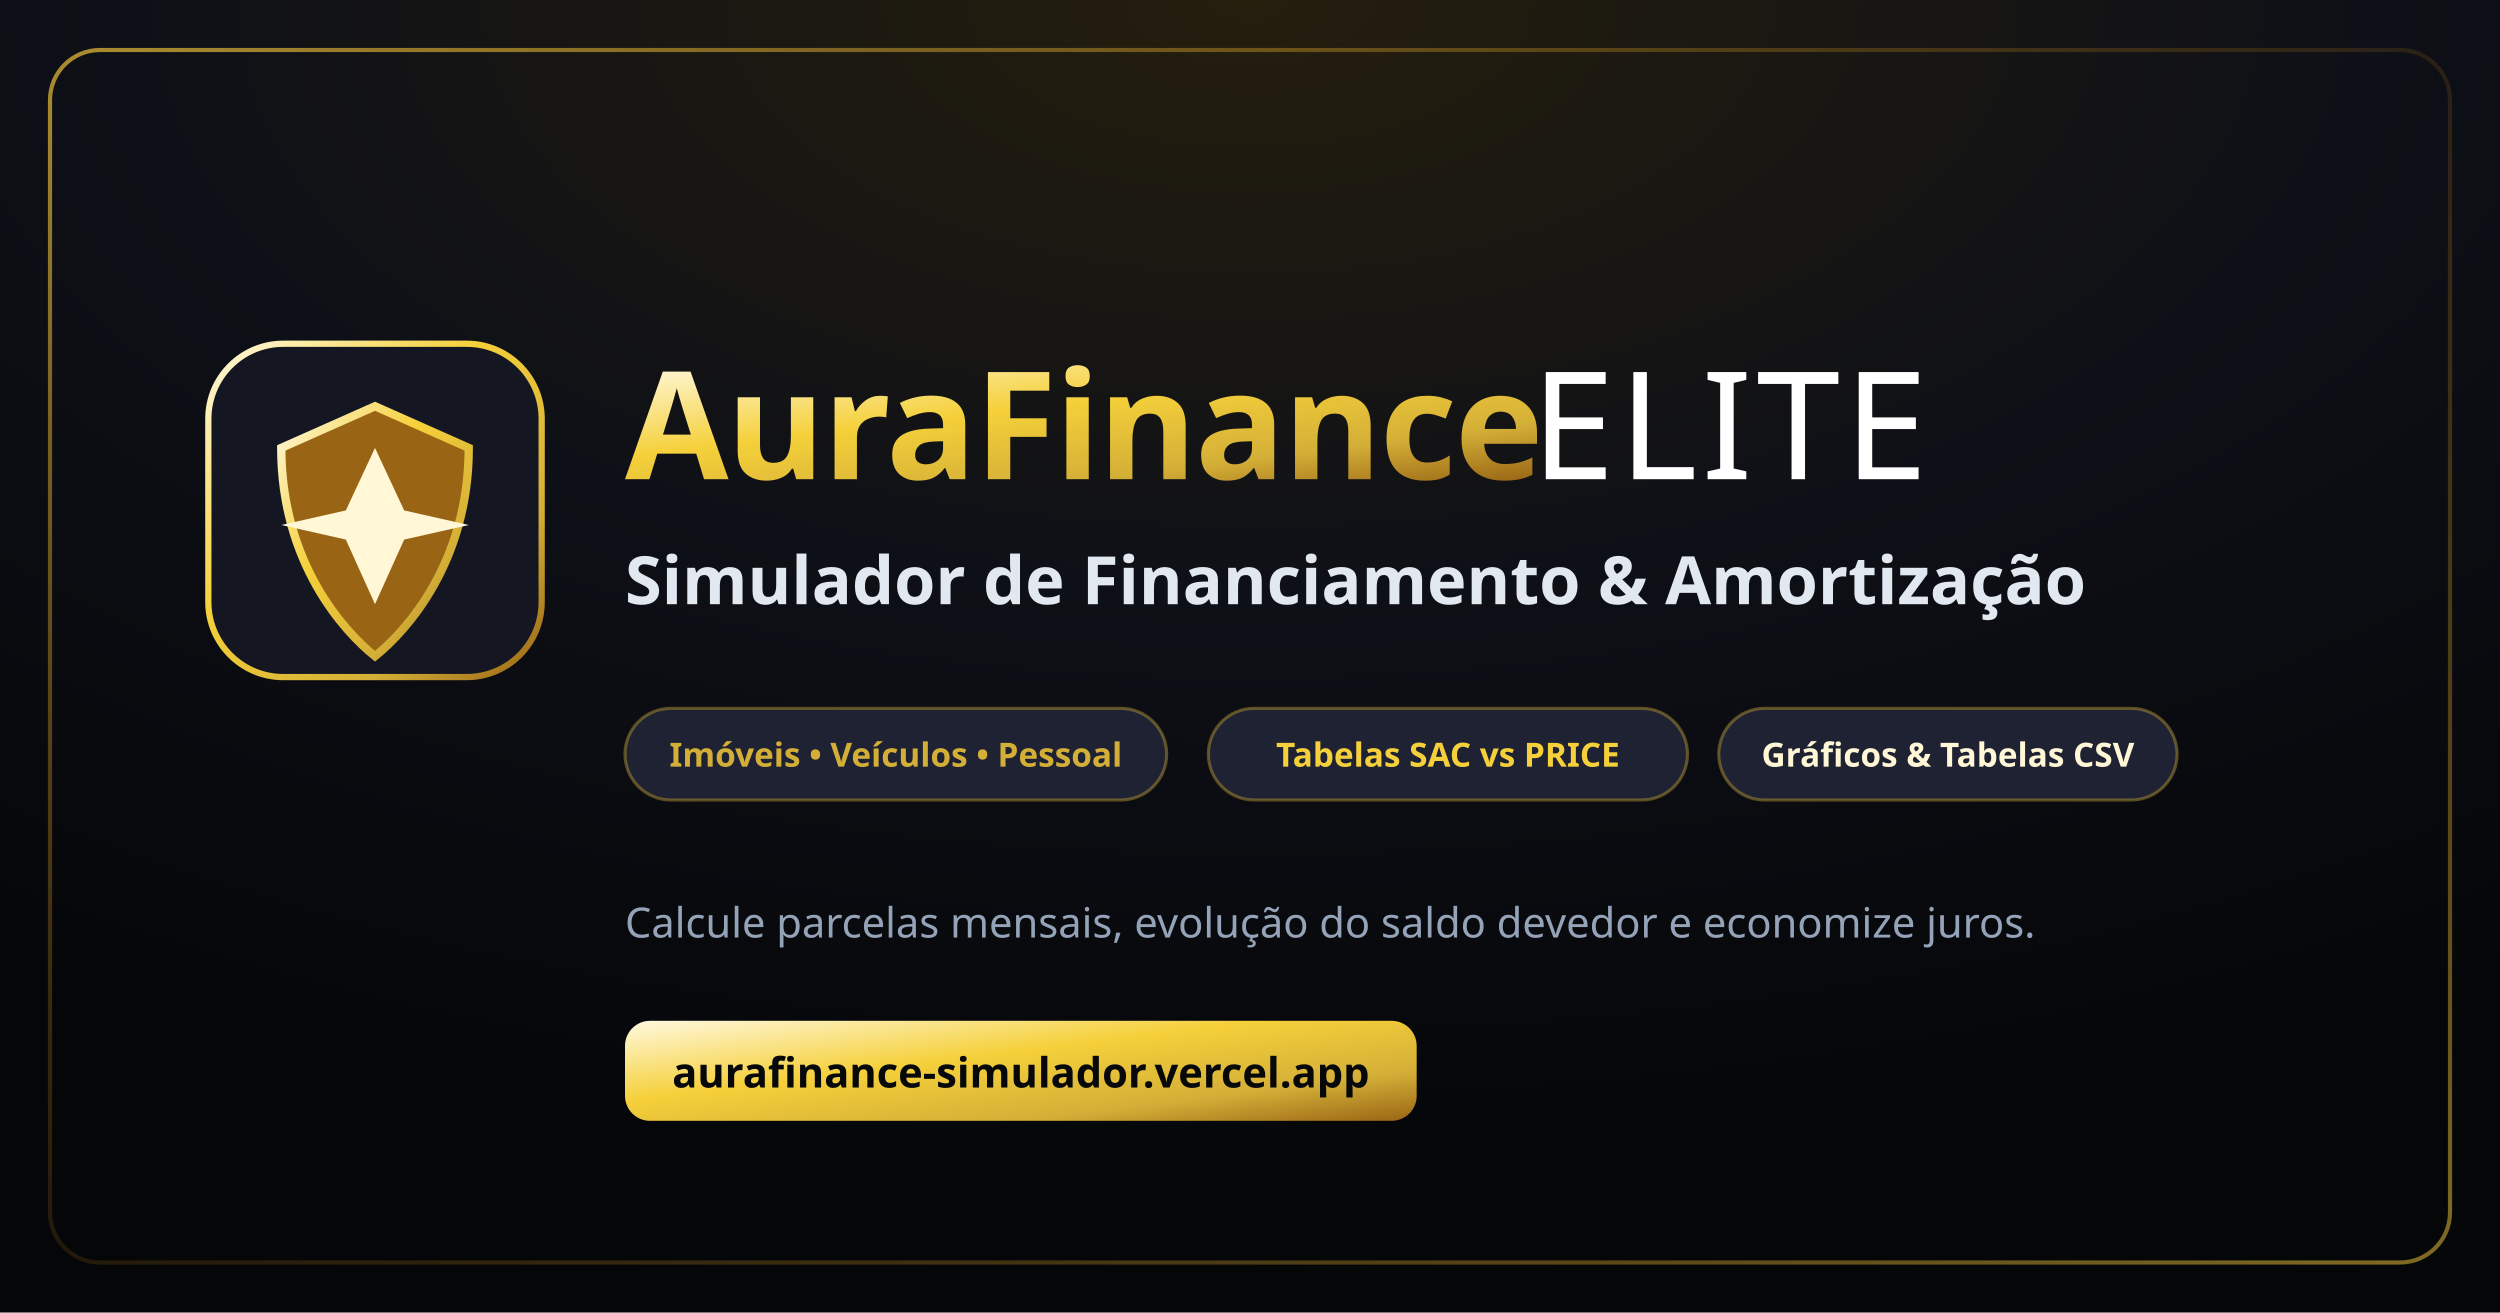
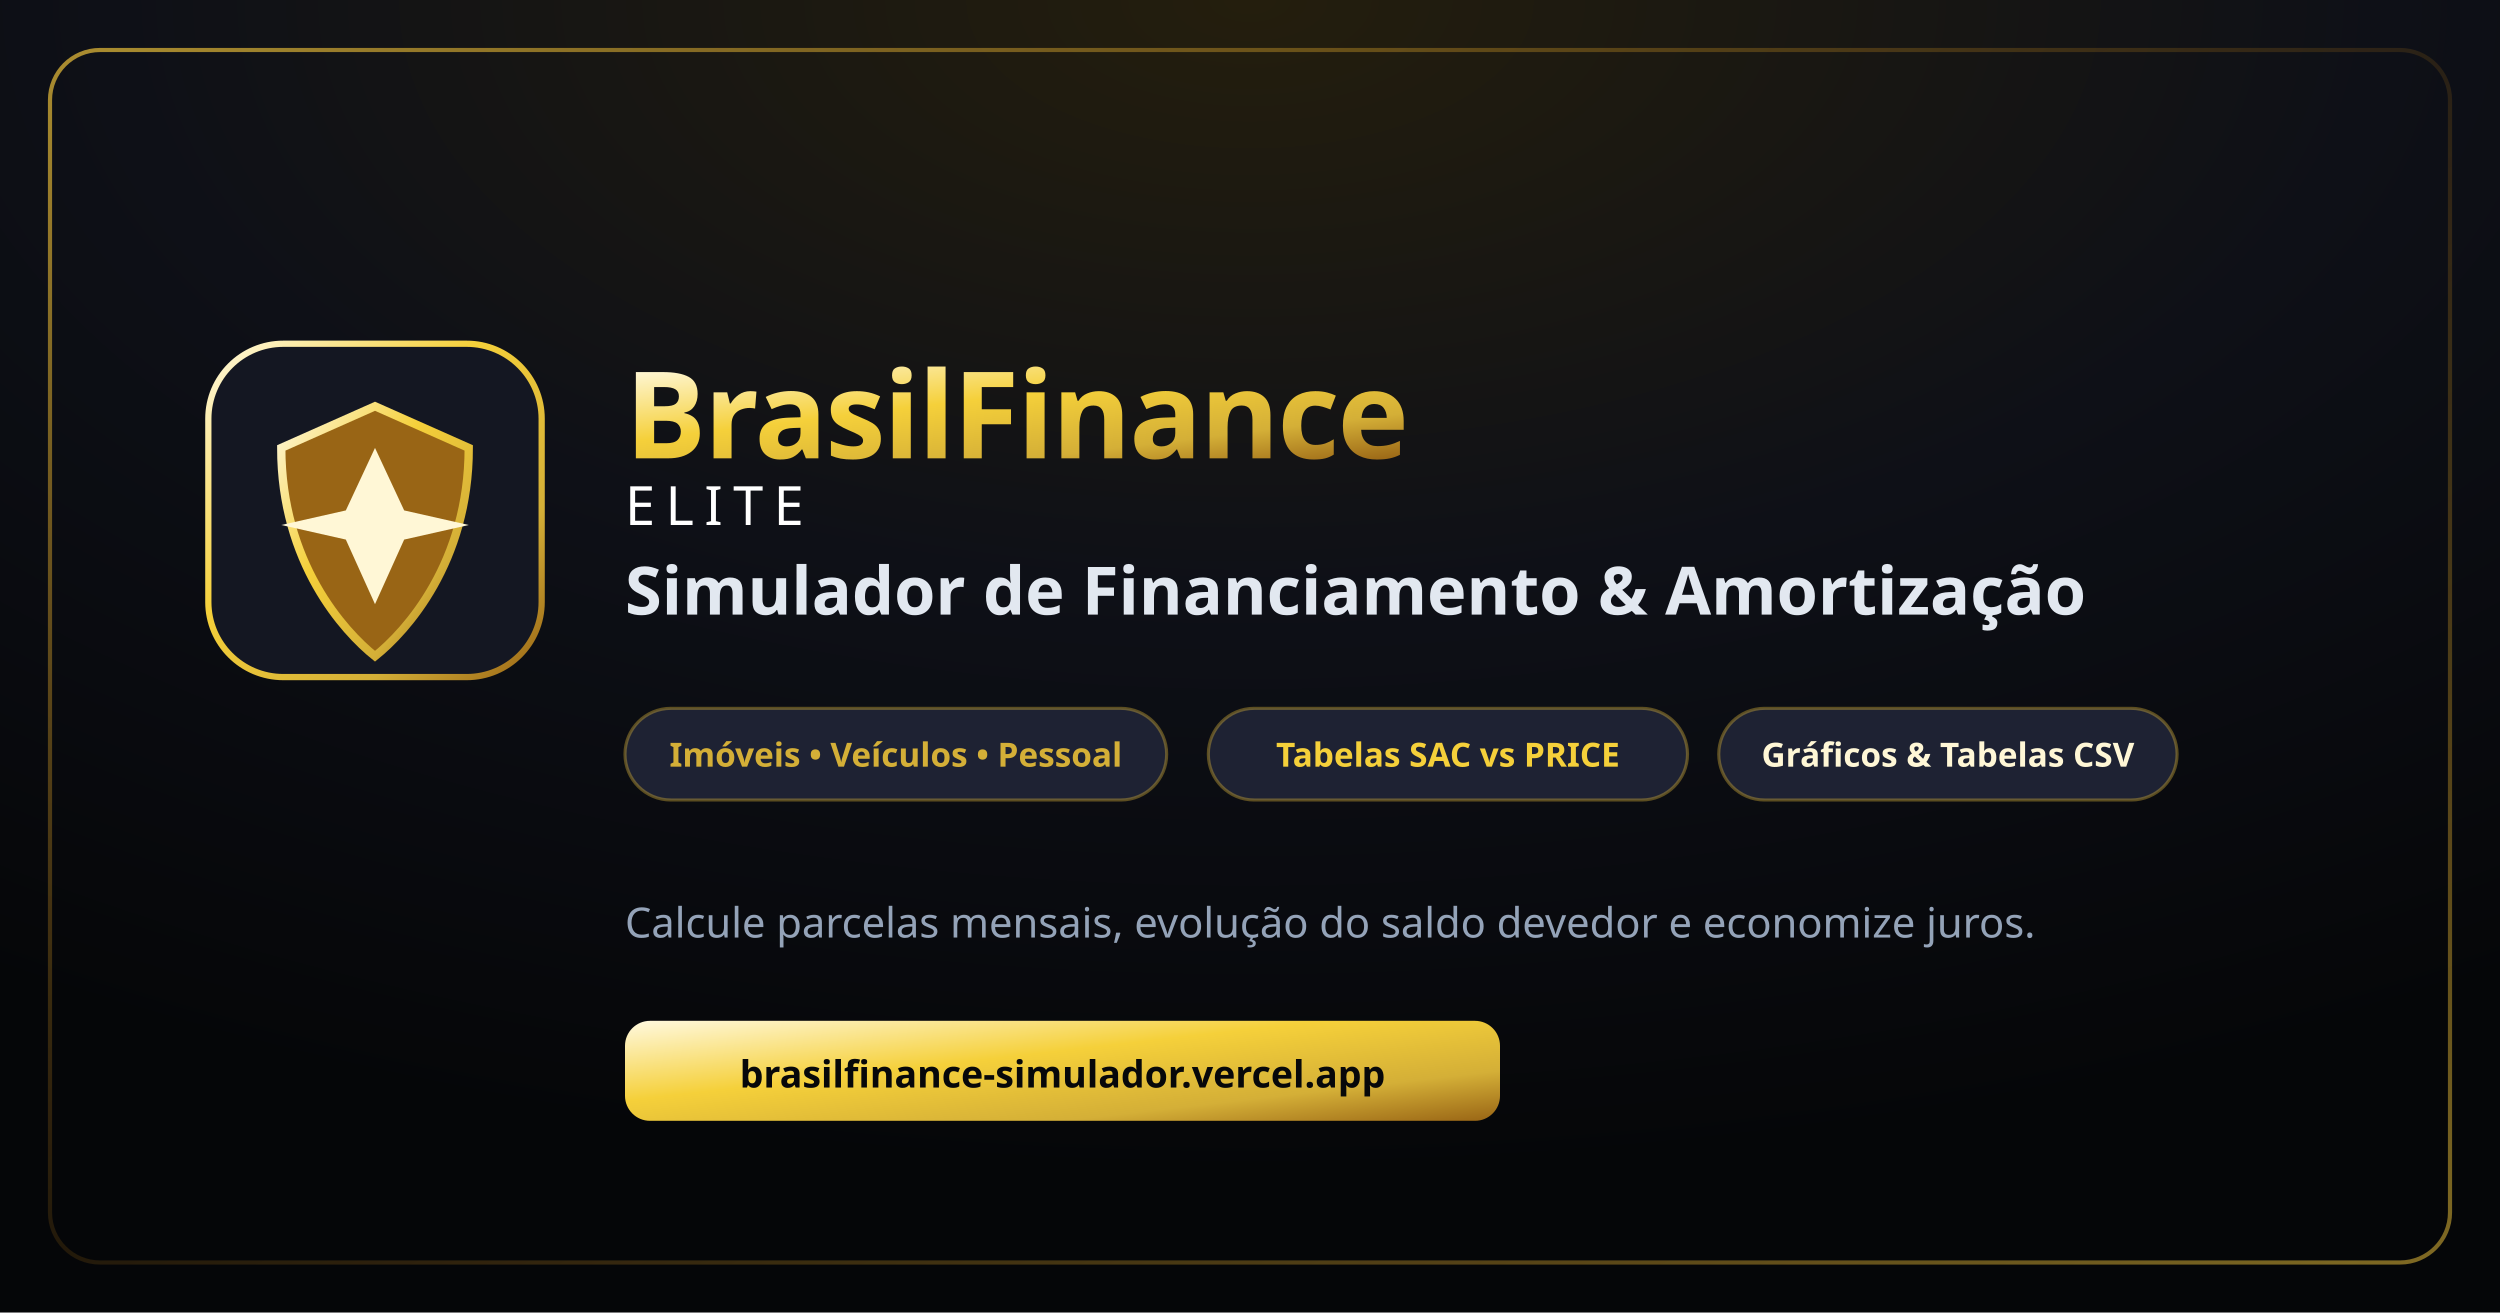
<svg xmlns="http://www.w3.org/2000/svg" viewBox="0 0 1200 630" width="1200" height="630">
  <defs>
    <radialGradient id="ogBg" cx="50%" cy="0%" r="90%">
      <stop offset="0%" stop-color="#241E0D" />
      <stop offset="50%" stop-color="#0E1017" />
      <stop offset="100%" stop-color="#050608" />
    </radialGradient>
    <linearGradient id="goldTextGrad" x1="0%" y1="0%" x2="100%" y2="100%">
      <stop offset="0%" stop-color="#FFF9DF" />
      <stop offset="40%" stop-color="#F5D03A" />
      <stop offset="75%" stop-color="#D4AF37" />
      <stop offset="100%" stop-color="#996515" />
    </linearGradient>
    <linearGradient id="borderGrad" x1="0%" y1="0%" x2="100%" y2="100%">
      <stop offset="0%" stop-color="#D4AF37" stop-opacity="0.8" />
      <stop offset="50%" stop-color="#996515" stop-opacity="0.2" />
      <stop offset="100%" stop-color="#D4AF37" stop-opacity="0.6" />
    </linearGradient>
  </defs>
  <rect width="1200" height="630" fill="url(#ogBg)" />
  <rect x="24" y="24" width="1152" height="582" rx="24" fill="none" stroke="url(#borderGrad)" stroke-width="2" />
  <g transform="translate(100, 165)">
    <rect width="160" height="160" rx="36" fill="#141722" stroke="url(#goldTextGrad)" stroke-width="3" />
    <path d="M 80 30 L 125 50 C 125 105 95 138 80 150 C 65 138 35 105 35 50 Z" fill="#996515" stroke="url(#goldTextGrad)" stroke-width="4" />
    <polygon points="80,50 94,80 125,87 94,94 80,125 66,94 35,87 66,80" fill="#FFF7D6" />
  </g>
-   <text x="300" y="230" font-family="sans-serif" font-weight="900" font-size="72" fill="url(#goldTextGrad)" letter-spacing="-1">
-     AuraFinance
+   <text x="300" y="220" font-family="sans-serif" font-weight="900" font-size="58" fill="url(#goldTextGrad)" letter-spacing="-1">
+     BrasilFinance
  </text>
-   <text x="735" y="230" font-family="sans-serif" font-weight="300" font-size="72" fill="#FFFFFF" letter-spacing="2">
+   <text x="300" y="252" font-family="sans-serif" font-weight="300" font-size="26" fill="#FFFFFF" letter-spacing="5">
    ELITE
  </text>
-   <text x="300" y="290" font-family="sans-serif" font-weight="600" font-size="32" fill="#E2E8F0">
+   <text x="300" y="295" font-family="sans-serif" font-weight="600" font-size="32" fill="#E2E8F0">
    Simulador de Financiamento &amp; Amortização
  </text>
  <g transform="translate(300, 340)">
    <rect width="260" height="44" rx="22" fill="#1E2233" stroke="rgba(212, 175, 55, 0.4)" stroke-width="1.5" />
    <text x="130" y="28" font-family="sans-serif" font-weight="700" font-size="16" fill="#D4AF37" text-anchor="middle">
      Imóveis • Veículos • Pessoal
    </text>
    <rect x="280" width="230" height="44" rx="22" fill="#1E2233" stroke="rgba(212, 175, 55, 0.4)" stroke-width="1.5" />
    <text x="395" y="28" font-family="sans-serif" font-weight="700" font-size="16" fill="#F5D03A" text-anchor="middle">
      Tabelas SAC vs PRICE
    </text>
    <rect x="525" width="220" height="44" rx="22" fill="#1E2233" stroke="rgba(212, 175, 55, 0.4)" stroke-width="1.5" />
    <text x="635" y="28" font-family="sans-serif" font-weight="700" font-size="16" fill="#FFF7D6" text-anchor="middle">
      Gráficos &amp; Tabelas CSV
    </text>
  </g>
  <text x="300" y="450" font-family="sans-serif" font-weight="500" font-size="20" fill="#94A3B8">
    Calcule parcelas mensais, evolução do saldo devedor e economize juros.
  </text>
-   <rect x="300" y="490" width="380" height="48" rx="12" fill="url(#goldTextGrad)" />
-   <text x="490" y="522" font-family="sans-serif" font-weight="900" font-size="20" fill="#07080A" text-anchor="middle">
-     aurafinance-simulador.vercel.app
+   <rect x="300" y="490" width="420" height="48" rx="12" fill="url(#goldTextGrad)" />
+   <text x="510" y="522" font-family="sans-serif" font-weight="900" font-size="18" fill="#07080A" text-anchor="middle">
+     brasilfinance-simulador.vercel.app
  </text>
</svg>
